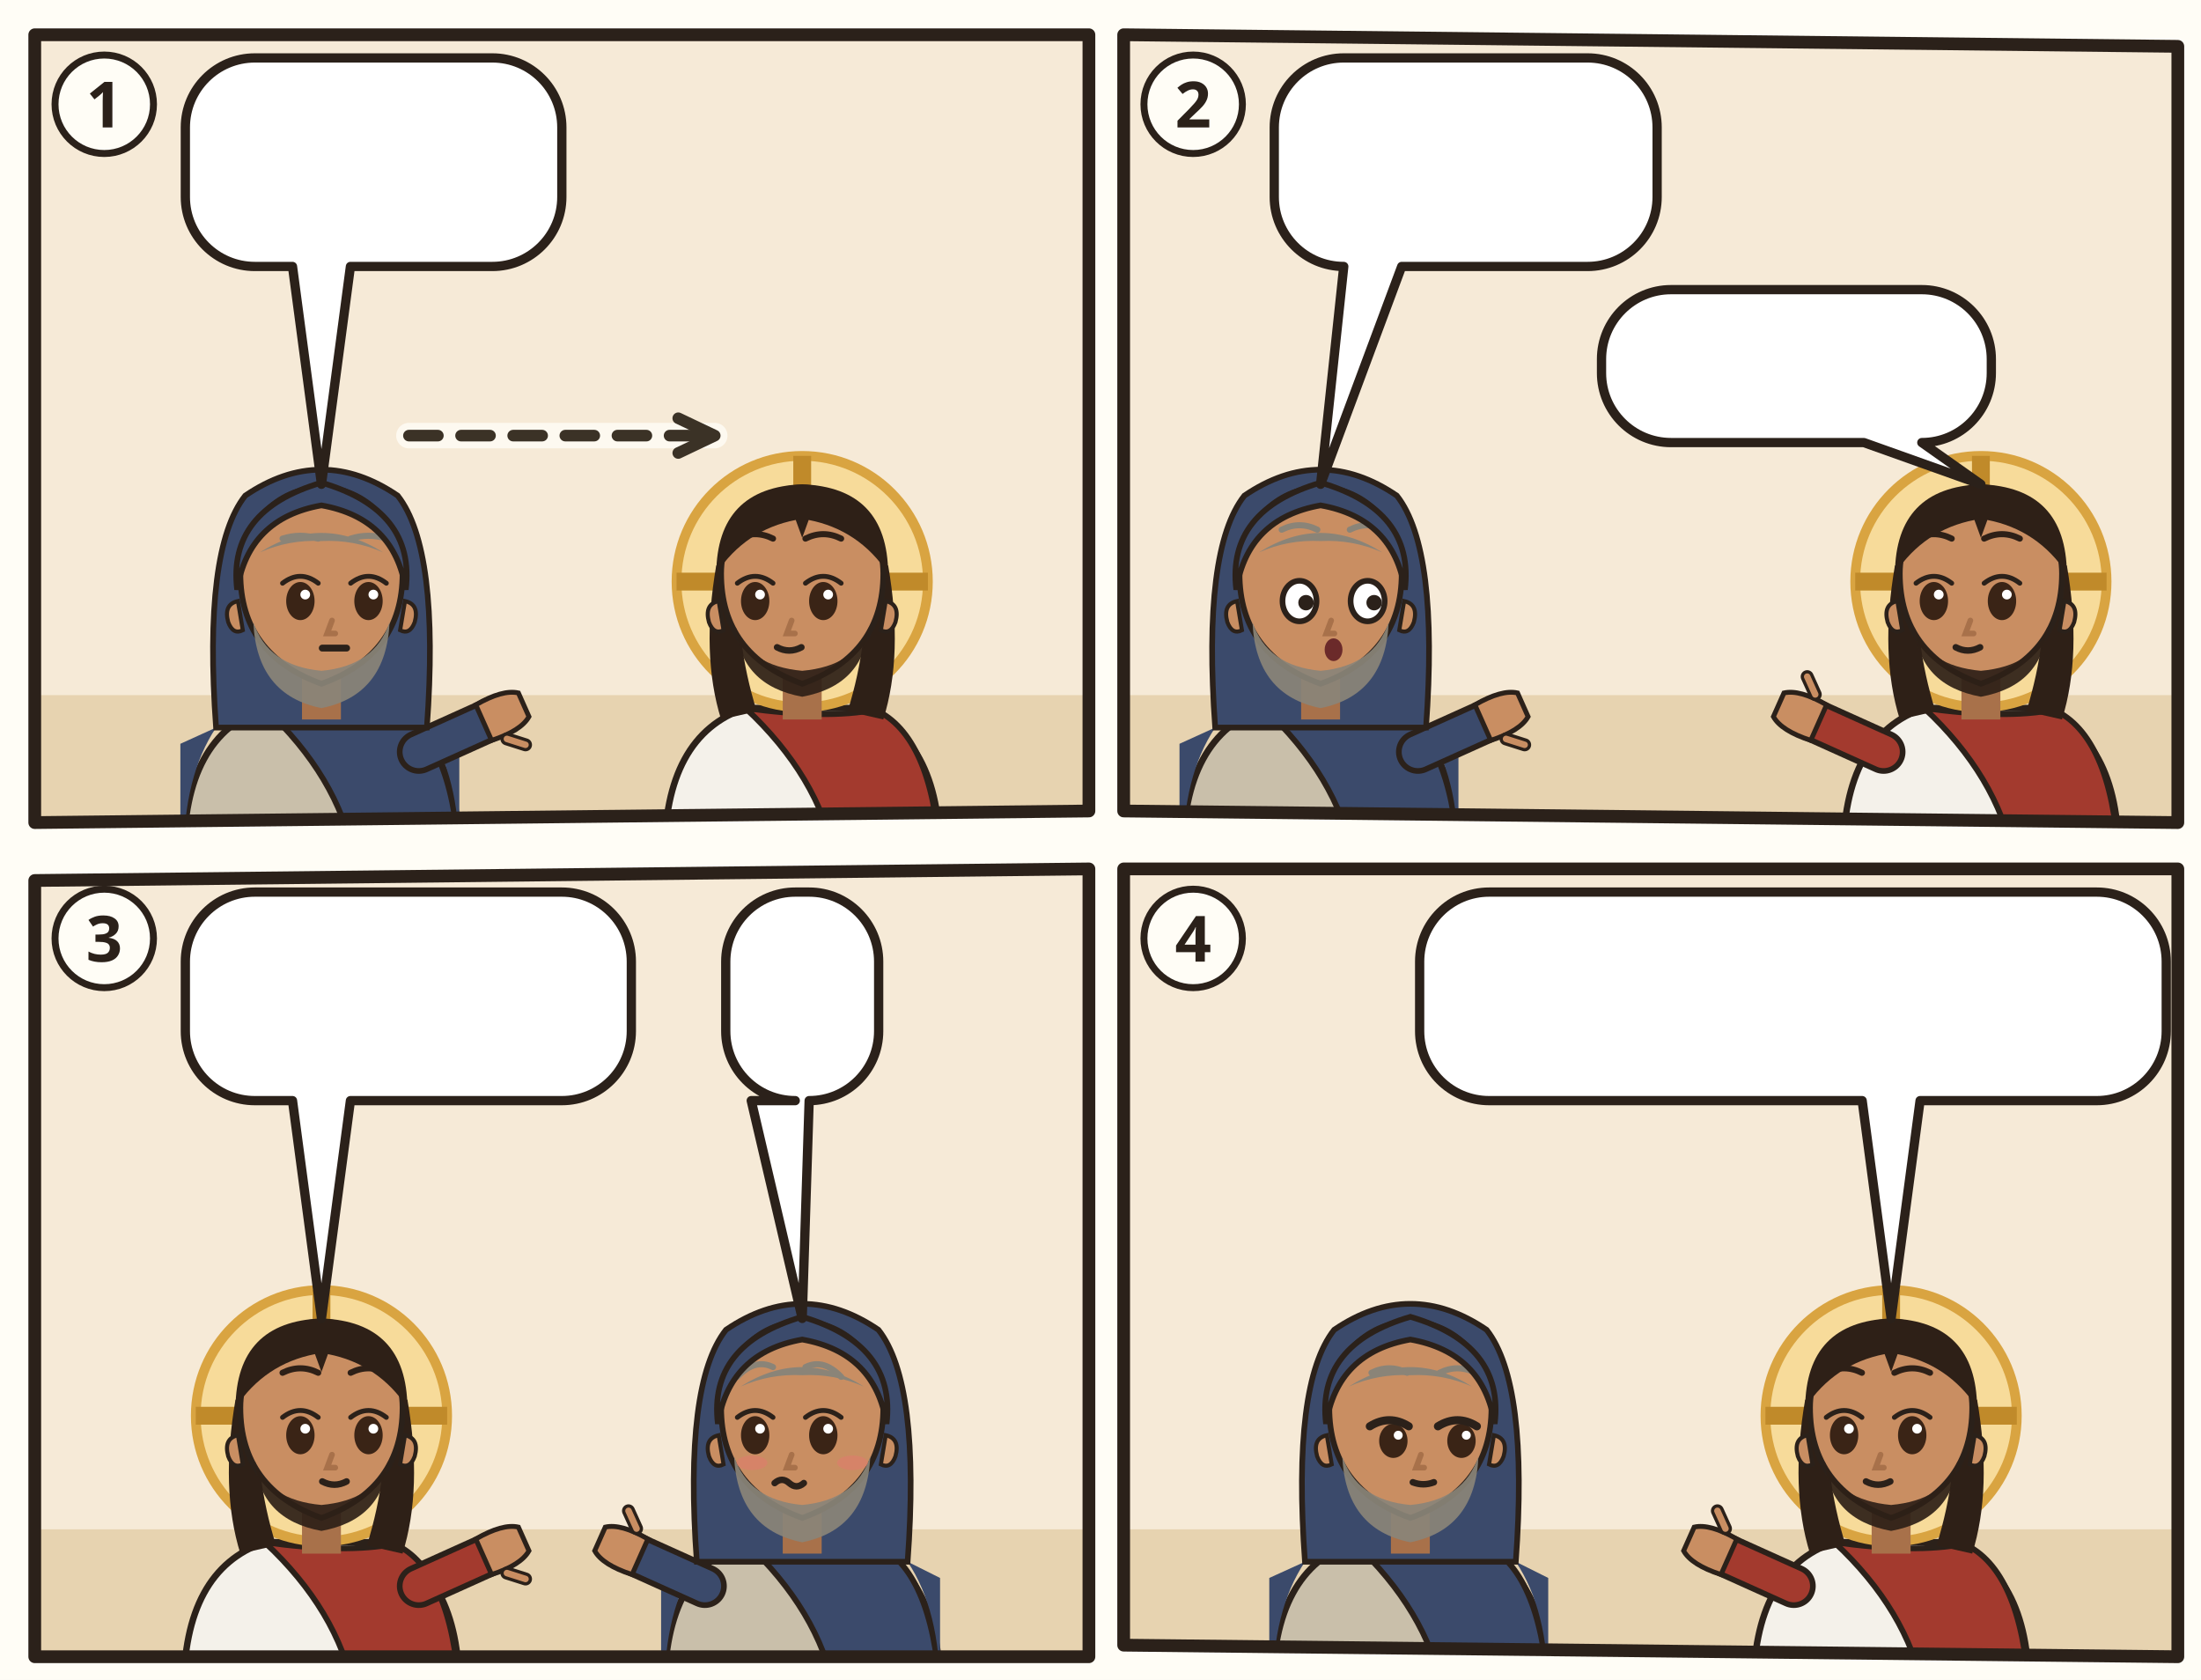
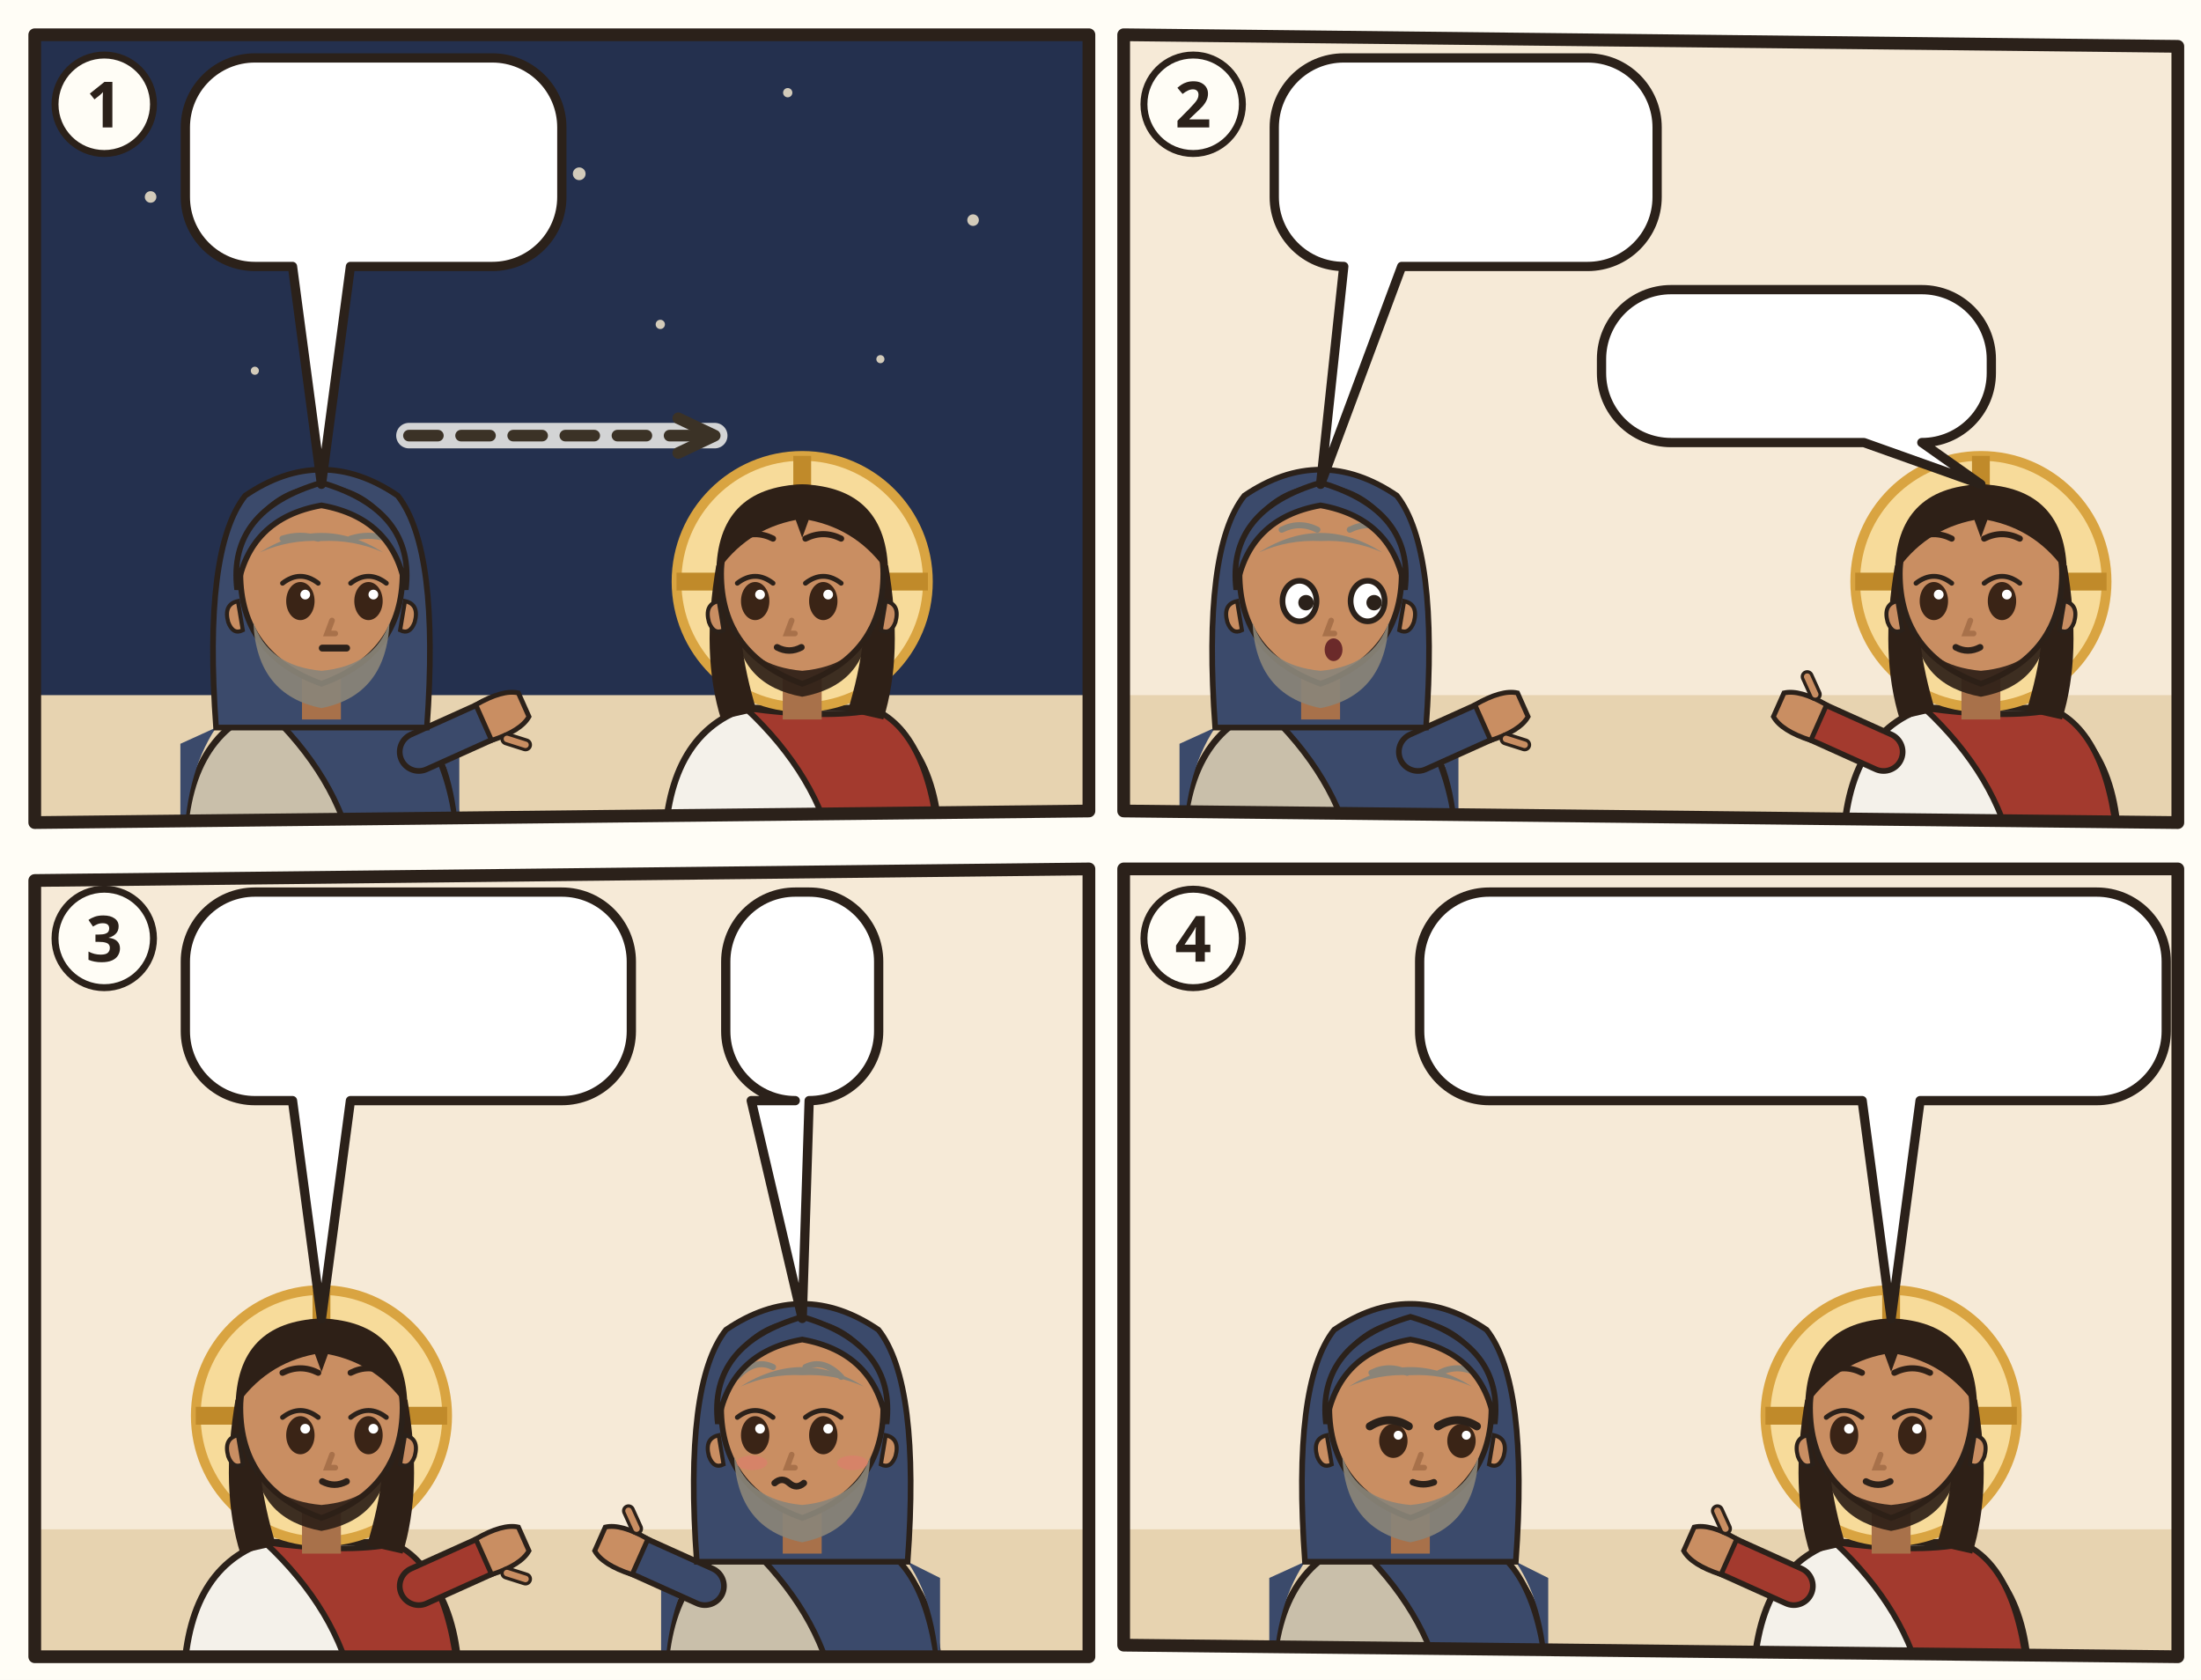
<svg xmlns="http://www.w3.org/2000/svg" viewBox="0 0 380 290">
  <rect width="380" height="290" fill="#FFFDF6" />
  <g transform="translate(4 4)">
    <clipPath id="an-cp-jhn-003-001-015-1">
      <polygon points="2,2 184,2 184,136 2,138" />
    </clipPath>
    <g clip-path="url(#an-cp-jhn-003-001-015-1)">
      <polygon points="2,2 184,2 184,136 2,138" fill="#F6EAD7" />
+       <rect x="0" y="0" width="186" height="118" fill="#24304E" />
+       <circle cx="22" cy="30" r="1" fill="#F2E6CC" opacity=".85" />
+       <circle cx="58" cy="14" r="0.8" fill="#F2E6CC" opacity=".85" />
+       <circle cx="96" cy="26" r="1.1" fill="#F2E6CC" opacity=".85" />
+       <circle cx="132" cy="12" r="0.8" fill="#F2E6CC" opacity=".85" />
+       <circle cx="164" cy="34" r="1" fill="#F2E6CC" opacity=".85" />
+       <circle cx="148" cy="58" r="0.7" fill="#F2E6CC" opacity=".85" />
+       <circle cx="40" cy="60" r="0.7" fill="#F2E6CC" opacity=".85" />
+       <circle cx="110" cy="52" r="0.8" fill="#F2E6CC" opacity=".85" />
      <path d="M0 116h186v24H0z" fill="#E7D3B0" />
      <g transform="translate(51.5 96.4) scale(1.4)">
        <path d="M-17 34Q-17 19-7 15.6L7 15.6Q17 19 17 34z" fill="#C9BFAA" stroke="#2B211A" stroke-width=".8" />
        <path d="M-7 15.6Q3 17 9 15.8Q16 19 17 34L4 34Q2 24-7 15.6z" fill="#3B4A6B" stroke="#2B211A" stroke-width=".7" />
        <path d="M-13 18Q-17 24-17 34h-.4V20zM13 18Q17 24 17 34V20z" fill="#3B4A6B" />
        <path d="M12 21L21.1 16.9" stroke="#2B211A" stroke-width="5.4" stroke-linecap="round" />
        <path d="M12 21L21.1 16.9" stroke="#3B4A6B" stroke-width="4" stroke-linecap="round" />
        <g transform="translate(21.1 16.9) rotate(66)">
          <path d="M-2.4 1.2Q-2.8-2.6-1.6-4.2h3.2Q2.8-2.6 2.4 1.2z" fill="#C98E62" stroke="#2B211A" stroke-width=".6" />
          <path d="M3 -.6l1.6-1.8" stroke="#2B211A" stroke-width="1.6" stroke-linecap="round" />
          <path d="M3 -.6l1.6-1.8" stroke="#C98E62" stroke-width=".8" stroke-linecap="round" />
        </g>
        <path d="M-13 18Q-14.6-4-9.4-10.6Q0-17 9.4-10.6Q14.6-4 13 18z" fill="#3B4A6B" stroke="#2B211A" stroke-width=".7" />
        <path d="M-2.4 11h4.8v6h-4.8z" fill="#A8714A" />
        <path d="M-10 -1Q-10 9 0 12.6Q10 9 10 -1A10 10.6 0 0 0 -10 -1z" fill="#C98E62" stroke="#2B211A" stroke-width=".7" />
        <path d="M10.3 2.4q1.8.4 1.2 2.6-.6 1.6-1.8 1z M-10.3 2.4q-1.8.4-1.2 2.6.6 1.6 1.8 1z" fill="#C98E62" stroke="#2B211A" stroke-width=".5" />
        <path d="M-8.4 5Q-8 14 0 15.6Q8 14 8.4 5Q6.6 10.4 0 11Q-6.6 10.4-8.4 5z" fill="#8A8478" opacity=".92" />
        <ellipse cx="-2.6" cy="2.4" rx="1.75" ry="2.35" fill="#3A2416" />
        <path d="M-4.8 0.2Q-2.6 -1.5 -0.4 0.2" fill="none" stroke="#2B211A" stroke-width=".6" stroke-linecap="round" />
        <circle cx="-2.0" cy="1.6" r=".6" fill="#FFF" />
        <ellipse cx="5.8" cy="2.4" rx="1.75" ry="2.35" fill="#3A2416" />
        <path d="M3.6 0.2Q5.8 -1.5 8.0 0.2" fill="none" stroke="#2B211A" stroke-width=".6" stroke-linecap="round" />
        <circle cx="6.4" cy="1.6" r=".6" fill="#FFF" />
        <path d="M-4.8 -5.3Q-2.6 -6.0 -0.4 -5.3M3.6 -5.3Q5.8 -6.0 8.0 -5.3" fill="none" stroke="#8A8478" stroke-width=".75" stroke-linecap="round" />
        <path d="M1.3 4.8l-.6 1.6h1" fill="none" stroke="#A8714A" stroke-width=".7" stroke-linecap="round" />
        <path d="M0.1 8.2h3" stroke="#2B211A" stroke-width=".85" stroke-linecap="round" />
        <path d="M-7.6-3.6Q0-8.4 7.6-3.6Q4-5.2 0-5Q-4-5.2-7.6-3.6z" fill="#8A8478" />
        <path d="M-10.4 1Q-11.6-8.8 0-12.2Q11.6-8.8 10.4 1Q9-7.8 0-9.4Q-9-7.8-10.4 1z" fill="#3B4A6B" stroke="#2B211A" stroke-width=".7" />
        <use href="#an-a-lampe" x="1" y="16" width="14" height="14" />
      </g>
      <g transform="translate(134.5 96.4) scale(1.4)">
        <path d="M-17 34Q-17 19-7 15.6L7 15.6Q17 19 17 34z" fill="#F4F1EA" stroke="#2B211A" stroke-width=".8" />
        <path d="M-7 15.6Q3 17 9 15.8Q16 19 17 34L4 34Q2 24-7 15.6z" fill="#A33A2E" stroke="#2B211A" stroke-width=".7" />
        <circle r="15.5" fill="#F7DB9A" stroke="#D9A441" stroke-width="1.2" />
        <path d="M0-15.5v5M-15.5 0h5M15.5 0h-5" stroke="#C08A2A" stroke-width="2.2" />
        <path d="M-10.6 -2Q-12.5 9-10 17L-5.6 16Q-8.4 7-7.6-1z M10.6 -2Q12.5 9 10 17L5.6 16Q8.4 7 7.6-1z" fill="#2E2017" />
        <path d="M-2.4 11h4.8v6h-4.8z" fill="#A8714A" />
        <path d="M-10 -1Q-10 9 0 12.6Q10 9 10 -1A10 10.6 0 0 0 -10 -1z" fill="#C98E62" stroke="#2B211A" stroke-width=".7" />
        <path d="M10.3 2.4q1.8.4 1.2 2.6-.6 1.6-1.8 1z M-10.3 2.4q-1.8.4-1.2 2.6.6 1.6 1.8 1z" fill="#C98E62" stroke="#2B211A" stroke-width=".5" />
        <path d="M-8.2 5.6Q-7.6 12.8 0 14.2Q7.6 12.8 8.2 5.6Q6.6 10.4 0 11Q-6.6 10.4-8.2 5.6z" fill="#2E2017" opacity=".92" />
        <ellipse cx="-5.8" cy="2.4" rx="1.75" ry="2.35" fill="#3A2416" />
        <path d="M-8.0 0.2Q-5.8 -1.5 -3.6 0.2" fill="none" stroke="#2B211A" stroke-width=".6" stroke-linecap="round" />
        <circle cx="-5.2" cy="1.6" r=".6" fill="#FFF" />
        <ellipse cx="2.6" cy="2.4" rx="1.75" ry="2.35" fill="#3A2416" />
        <path d="M0.4 0.2Q2.6 -1.5 4.8 0.2" fill="none" stroke="#2B211A" stroke-width=".6" stroke-linecap="round" />
        <circle cx="3.2" cy="1.6" r=".6" fill="#FFF" />
        <path d="M-8.0 -5.3Q-5.8 -6.4 -3.6 -5.3M0.4 -5.3Q2.6 -6.4 4.8 -5.3" fill="none" stroke="#2E2017" stroke-width=".75" stroke-linecap="round" />
        <path d="M-1.3 4.8l-.6 1.6h1" fill="none" stroke="#A8714A" stroke-width=".7" stroke-linecap="round" />
        <path d="M-3.1 8.1Q-1.6 8.9 -0.1 8.1" fill="none" stroke="#2B211A" stroke-width=".8" stroke-linecap="round" />
        <path d="M-10.6-1Q-10.5-11.6 0-12Q10.5-11.6 10.6-1Q7-6.4 .8-7.6L0-5.4-.8-7.6Q-7-6.4-10.6-1z" fill="#2E2017" />
      </g>
      <path d="M66.6 71.2Q93.0 71.2 119.4 71.2" fill="none" stroke="#FFFDF6" stroke-width="4.4" stroke-linecap="round" opacity=".8" />
      <path d="M66.6 71.2Q93.0 71.2 119.4 71.2" fill="none" stroke="#3B3226" stroke-width="2" stroke-dasharray="5 4" stroke-linecap="round" />
      <path d="M113.1 74.2L119.4 71.2L113.1 68.2" fill="none" stroke="#3B3226" stroke-width="2" stroke-linecap="round" stroke-linejoin="round" />
      <g>
        <path d="M40 6H81A12 12 0 0 1 93 18V30A12 12 0 0 1 81 42L56.5 42L51.5 79.6L46.5 42H40A12 12 0 0 1 28 30V18A12 12 0 0 1 40 6Z" fill="#FFFFFF" stroke="#2B211A" stroke-width="1.6" stroke-linejoin="round" />
        <use href="#an-zeichen" x="34" y="12" width="24.0" height="24" />
        <use href="#an-gott" x="63.0" y="12" width="24.0" height="24" />
      </g>
      <use href="#an-z-nacht" x="20" y="46" width="12.0" height="12.0" />
    </g>
    <polygon points="2,2 184,2 184,136 2,138" fill="none" stroke="#2B211A" stroke-width="2.2" stroke-linejoin="round" />
    <circle cx="14" cy="14" r="8.5" fill="#FFFDF6" stroke="#2B211A" stroke-width="1.2" />
    <text x="14" y="18" text-anchor="middle" font-family="sans-serif" font-size="11" font-weight="700" fill="#2B211A">1</text>
  </g>
  <g transform="translate(192 4)">
    <clipPath id="an-cp-jhn-003-001-015-2">
      <polygon points="2,2 184,4 184,138 2,136" />
    </clipPath>
    <g clip-path="url(#an-cp-jhn-003-001-015-2)">
      <polygon points="2,2 184,4 184,138 2,136" fill="#F6EAD7" />
      <path d="M0 116h186v24H0z" fill="#E7D3B0" />
      <g transform="translate(36 96.4) scale(1.4)">
        <path d="M-17 34Q-17 19-7 15.6L7 15.6Q17 19 17 34z" fill="#C9BFAA" stroke="#2B211A" stroke-width=".8" />
        <path d="M-7 15.6Q3 17 9 15.8Q16 19 17 34L4 34Q2 24-7 15.6z" fill="#3B4A6B" stroke="#2B211A" stroke-width=".7" />
        <path d="M-13 18Q-17 24-17 34h-.4V20zM13 18Q17 24 17 34V20z" fill="#3B4A6B" />
        <path d="M12 21L21.1 16.9" stroke="#2B211A" stroke-width="5.4" stroke-linecap="round" />
        <path d="M12 21L21.1 16.9" stroke="#3B4A6B" stroke-width="4" stroke-linecap="round" />
        <g transform="translate(21.1 16.9) rotate(66)">
          <path d="M-2.4 1.2Q-2.8-2.6-1.6-4.2h3.2Q2.8-2.6 2.4 1.2z" fill="#C98E62" stroke="#2B211A" stroke-width=".6" />
          <path d="M3 -.6l1.6-1.8" stroke="#2B211A" stroke-width="1.6" stroke-linecap="round" />
          <path d="M3 -.6l1.6-1.8" stroke="#C98E62" stroke-width=".8" stroke-linecap="round" />
        </g>
        <path d="M-13 18Q-14.6-4-9.4-10.6Q0-17 9.4-10.6Q14.6-4 13 18z" fill="#3B4A6B" stroke="#2B211A" stroke-width=".7" />
        <path d="M-2.4 11h4.8v6h-4.8z" fill="#A8714A" />
        <path d="M-10 -1Q-10 9 0 12.6Q10 9 10 -1A10 10.6 0 0 0 -10 -1z" fill="#C98E62" stroke="#2B211A" stroke-width=".7" />
        <path d="M10.3 2.4q1.8.4 1.2 2.6-.6 1.6-1.8 1z M-10.3 2.4q-1.8.4-1.2 2.6.6 1.6 1.8 1z" fill="#C98E62" stroke="#2B211A" stroke-width=".5" />
        <path d="M-8.4 5Q-8 14 0 15.6Q8 14 8.4 5Q6.6 10.4 0 11Q-6.6 10.4-8.4 5z" fill="#8A8478" opacity=".92" />
        <ellipse cx="-2.6" cy="2.4" rx="2.1" ry="2.5" fill="#FFF" stroke="#2B211A" stroke-width=".7" />
        <circle cx="-1.8" cy="2.6" r=".95" fill="#2B211A" />
        <ellipse cx="5.8" cy="2.4" rx="2.1" ry="2.5" fill="#FFF" stroke="#2B211A" stroke-width=".7" />
        <circle cx="6.6" cy="2.6" r=".95" fill="#2B211A" />
        <path d="M-4.8 -6.4Q-2.6 -7.5 -0.4 -6.4M3.6 -6.4Q5.8 -7.5 8.0 -6.4" fill="none" stroke="#8A8478" stroke-width=".75" stroke-linecap="round" />
        <path d="M1.3 4.8l-.6 1.6h1" fill="none" stroke="#A8714A" stroke-width=".7" stroke-linecap="round" />
        <ellipse cx="1.6" cy="8.4" rx="1.1" ry="1.4" fill="#6B2A2A" />
        <path d="M-7.6-3.6Q0-8.4 7.6-3.6Q4-5.2 0-5Q-4-5.2-7.6-3.6z" fill="#8A8478" />
        <path d="M-10.4 1Q-11.6-8.8 0-12.2Q11.6-8.8 10.4 1Q9-7.8 0-9.4Q-9-7.8-10.4 1z" fill="#3B4A6B" stroke="#2B211A" stroke-width=".7" />
        <use href="#an-a-lampe" x="1" y="16" width="14" height="14" />
      </g>
      <g transform="translate(150 96.4) scale(1.4)">
        <path d="M-17 34Q-17 19-7 15.6L7 15.6Q17 19 17 34z" fill="#F4F1EA" stroke="#2B211A" stroke-width=".8" />
        <path d="M-7 15.6Q3 17 9 15.8Q16 19 17 34L4 34Q2 24-7 15.6z" fill="#A33A2E" stroke="#2B211A" stroke-width=".7" />
        <path d="M-12 21L-21.1 16.9" stroke="#2B211A" stroke-width="5.4" stroke-linecap="round" />
        <path d="M-12 21L-21.1 16.9" stroke="#A33A2E" stroke-width="4" stroke-linecap="round" />
        <g transform="translate(-21.1 16.9) rotate(294)">
          <path d="M-2.4 1.2Q-2.8-2.6-1.6-4.2h3.2Q2.8-2.6 2.4 1.2z" fill="#C98E62" stroke="#2B211A" stroke-width=".6" />
          <path d="M3 -.6l1.6-1.8" stroke="#2B211A" stroke-width="1.6" stroke-linecap="round" />
          <path d="M3 -.6l1.6-1.8" stroke="#C98E62" stroke-width=".8" stroke-linecap="round" />
        </g>
        <circle r="15.5" fill="#F7DB9A" stroke="#D9A441" stroke-width="1.2" />
        <path d="M0-15.5v5M-15.5 0h5M15.5 0h-5" stroke="#C08A2A" stroke-width="2.2" />
        <path d="M-10.6 -2Q-12.5 9-10 17L-5.6 16Q-8.4 7-7.6-1z M10.6 -2Q12.5 9 10 17L5.6 16Q8.4 7 7.6-1z" fill="#2E2017" />
        <path d="M-2.4 11h4.8v6h-4.8z" fill="#A8714A" />
        <path d="M-10 -1Q-10 9 0 12.6Q10 9 10 -1A10 10.6 0 0 0 -10 -1z" fill="#C98E62" stroke="#2B211A" stroke-width=".7" />
        <path d="M10.3 2.4q1.8.4 1.2 2.6-.6 1.6-1.8 1z M-10.3 2.4q-1.8.4-1.2 2.6.6 1.6 1.8 1z" fill="#C98E62" stroke="#2B211A" stroke-width=".5" />
        <path d="M-8.2 5.6Q-7.6 12.8 0 14.2Q7.6 12.8 8.2 5.6Q6.6 10.4 0 11Q-6.6 10.4-8.2 5.6z" fill="#2E2017" opacity=".92" />
        <ellipse cx="-5.8" cy="2.4" rx="1.75" ry="2.35" fill="#3A2416" />
        <path d="M-8.0 0.2Q-5.8 -1.5 -3.6 0.2" fill="none" stroke="#2B211A" stroke-width=".6" stroke-linecap="round" />
        <circle cx="-5.2" cy="1.6" r=".6" fill="#FFF" />
        <ellipse cx="2.6" cy="2.4" rx="1.75" ry="2.35" fill="#3A2416" />
        <path d="M0.4 0.2Q2.6 -1.5 4.8 0.2" fill="none" stroke="#2B211A" stroke-width=".6" stroke-linecap="round" />
        <circle cx="3.2" cy="1.6" r=".6" fill="#FFF" />
        <path d="M-8.0 -5.3Q-5.8 -6.4 -3.6 -5.3M0.4 -5.3Q2.6 -6.4 4.8 -5.3" fill="none" stroke="#2E2017" stroke-width=".75" stroke-linecap="round" />
        <path d="M-1.3 4.8l-.6 1.6h1" fill="none" stroke="#A8714A" stroke-width=".7" stroke-linecap="round" />
        <path d="M-3.1 8.1Q-1.6 8.9 -0.1 8.1" fill="none" stroke="#2B211A" stroke-width=".8" stroke-linecap="round" />
        <path d="M-10.6-1Q-10.5-11.6 0-12Q10.5-11.6 10.6-1Q7-6.4 .8-7.6L0-5.4-.8-7.6Q-7-6.4-10.6-1z" fill="#2E2017" />
      </g>
      <g>
        <path d="M40 6H82.1A12 12 0 0 1 94.1 18V30A12 12 0 0 1 82.1 42L50 42L36 79.6L40 42H40A12 12 0 0 1 28 30V18A12 12 0 0 1 40 6Z" fill="#FFFFFF" stroke="#2B211A" stroke-width="1.6" stroke-linejoin="round" />
        <use href="#an-z-geburt" x="34" y="12" width="34.7" height="24" />
        <use href="#an-z-frage" x="73.7" y="12" width="14.4" height="24" />
      </g>
      <g>
        <path d="M96.5 46H139.8A12 12 0 0 1 151.8 58V60.4A12 12 0 0 1 139.8 72.4L139.8 72.4L150 79.6L129.8 72.4H96.5A12 12 0 0 1 84.5 60.4V58A12 12 0 0 1 96.5 46Z" fill="#FFFFFF" stroke="#2B211A" stroke-width="1.6" stroke-linejoin="round" />
        <use href="#an-z-wasser" x="90.5" y="52" width="10.1" height="14.4" />
        <use href="#an-geist" x="105.6" y="52" width="14.4" height="14.4" />
        <use href="#an-z-geburt" x="125.0" y="52" width="20.8" height="14.4" />
      </g>
    </g>
    <polygon points="2,2 184,4 184,138 2,136" fill="none" stroke="#2B211A" stroke-width="2.2" stroke-linejoin="round" />
    <circle cx="14" cy="14" r="8.5" fill="#FFFDF6" stroke="#2B211A" stroke-width="1.2" />
    <text x="14" y="18" text-anchor="middle" font-family="sans-serif" font-size="11" font-weight="700" fill="#2B211A">2</text>
  </g>
  <g transform="translate(4 148)">
    <clipPath id="an-cp-jhn-003-001-015-3">
      <polygon points="2,4 184,2 184,138 2,138" />
    </clipPath>
    <g clip-path="url(#an-cp-jhn-003-001-015-3)">
      <polygon points="2,4 184,2 184,138 2,138" fill="#F6EAD7" />
      <path d="M0 116h186v24H0z" fill="#E7D3B0" />
      <g transform="translate(134.5 96.4) scale(1.4)">
        <path d="M-17 34Q-17 19-7 15.6L7 15.6Q17 19 17 34z" fill="#C9BFAA" stroke="#2B211A" stroke-width=".8" />
        <path d="M-7 15.6Q3 17 9 15.8Q16 19 17 34L4 34Q2 24-7 15.6z" fill="#3B4A6B" stroke="#2B211A" stroke-width=".7" />
        <path d="M-13 18Q-17 24-17 34h-.4V20zM13 18Q17 24 17 34V20z" fill="#3B4A6B" />
        <path d="M-12 21L-21.1 16.9" stroke="#2B211A" stroke-width="5.4" stroke-linecap="round" />
        <path d="M-12 21L-21.1 16.9" stroke="#3B4A6B" stroke-width="4" stroke-linecap="round" />
        <g transform="translate(-21.1 16.9) rotate(294)">
          <path d="M-2.4 1.2Q-2.8-2.6-1.6-4.2h3.2Q2.8-2.6 2.4 1.2z" fill="#C98E62" stroke="#2B211A" stroke-width=".6" />
          <path d="M3 -.6l1.6-1.8" stroke="#2B211A" stroke-width="1.6" stroke-linecap="round" />
          <path d="M3 -.6l1.6-1.8" stroke="#C98E62" stroke-width=".8" stroke-linecap="round" />
        </g>
        <path d="M-13 18Q-14.6-4-9.4-10.6Q0-17 9.4-10.6Q14.6-4 13 18z" fill="#3B4A6B" stroke="#2B211A" stroke-width=".7" />
        <path d="M-2.4 11h4.8v6h-4.8z" fill="#A8714A" />
        <path d="M-10 -1Q-10 9 0 12.6Q10 9 10 -1A10 10.6 0 0 0 -10 -1z" fill="#C98E62" stroke="#2B211A" stroke-width=".7" />
        <path d="M10.3 2.4q1.8.4 1.2 2.6-.6 1.6-1.8 1z M-10.3 2.4q-1.8.4-1.2 2.6.6 1.6 1.8 1z" fill="#C98E62" stroke="#2B211A" stroke-width=".5" />
        <path d="M-8.4 5Q-8 14 0 15.6Q8 14 8.4 5Q6.6 10.4 0 11Q-6.6 10.4-8.4 5z" fill="#8A8478" opacity=".92" />
        <ellipse cx="-5.8" cy="2.4" rx="1.75" ry="2.35" fill="#3A2416" />
        <path d="M-8.0 0.2Q-5.8 -1.5 -3.6 0.2" fill="none" stroke="#2B211A" stroke-width=".6" stroke-linecap="round" />
        <circle cx="-5.2" cy="1.6" r=".6" fill="#FFF" />
        <ellipse cx="2.6" cy="2.4" rx="1.75" ry="2.35" fill="#3A2416" />
        <path d="M0.4 0.2Q2.6 -1.5 4.8 0.2" fill="none" stroke="#2B211A" stroke-width=".6" stroke-linecap="round" />
        <circle cx="3.2" cy="1.6" r=".6" fill="#FFF" />
        <path d="M-8.0 -4.8Q-5.8 -7.1 -3.6 -6.0M0.4 -6.0Q2.6 -7.1 4.8 -4.8" fill="none" stroke="#8A8478" stroke-width=".75" stroke-linecap="round" />
        <path d="M-1.3 4.8l-.6 1.6h1" fill="none" stroke="#A8714A" stroke-width=".7" stroke-linecap="round" />
        <ellipse cx="-6.2" cy="5.8" rx="1.9" ry=".9" fill="#E07A6E" opacity=".55" />
        <ellipse cx="6.2" cy="5.8" rx="1.9" ry=".9" fill="#E07A6E" opacity=".55" />
        <path d="M-3.4 8.3q.9-.8 1.8 0t1.8 0" fill="none" stroke="#2B211A" stroke-width=".8" stroke-linecap="round" />
        <path d="M-7.6-3.6Q0-8.4 7.6-3.6Q4-5.2 0-5Q-4-5.2-7.6-3.6z" fill="#8A8478" />
        <path d="M-10.4 1Q-11.6-8.8 0-12.2Q11.6-8.8 10.4 1Q9-7.8 0-9.4Q-9-7.8-10.4 1z" fill="#3B4A6B" stroke="#2B211A" stroke-width=".7" />
        <use href="#an-a-lampe" x="1" y="16" width="14" height="14" />
      </g>
      <g transform="translate(51.5 96.4) scale(1.4)">
        <path d="M-17 34Q-17 19-7 15.6L7 15.6Q17 19 17 34z" fill="#F4F1EA" stroke="#2B211A" stroke-width=".8" />
        <path d="M-7 15.6Q3 17 9 15.8Q16 19 17 34L4 34Q2 24-7 15.6z" fill="#A33A2E" stroke="#2B211A" stroke-width=".7" />
        <path d="M12 21L21.1 16.9" stroke="#2B211A" stroke-width="5.4" stroke-linecap="round" />
        <path d="M12 21L21.1 16.9" stroke="#A33A2E" stroke-width="4" stroke-linecap="round" />
        <g transform="translate(21.1 16.9) rotate(66)">
          <path d="M-2.4 1.2Q-2.8-2.6-1.6-4.2h3.2Q2.8-2.6 2.4 1.2z" fill="#C98E62" stroke="#2B211A" stroke-width=".6" />
          <path d="M3 -.6l1.6-1.8" stroke="#2B211A" stroke-width="1.6" stroke-linecap="round" />
          <path d="M3 -.6l1.6-1.8" stroke="#C98E62" stroke-width=".8" stroke-linecap="round" />
        </g>
        <circle r="15.5" fill="#F7DB9A" stroke="#D9A441" stroke-width="1.2" />
        <path d="M0-15.5v5M-15.5 0h5M15.5 0h-5" stroke="#C08A2A" stroke-width="2.2" />
        <path d="M-10.6 -2Q-12.5 9-10 17L-5.6 16Q-8.4 7-7.6-1z M10.6 -2Q12.5 9 10 17L5.6 16Q8.4 7 7.6-1z" fill="#2E2017" />
        <path d="M-2.4 11h4.8v6h-4.8z" fill="#A8714A" />
        <path d="M-10 -1Q-10 9 0 12.6Q10 9 10 -1A10 10.6 0 0 0 -10 -1z" fill="#C98E62" stroke="#2B211A" stroke-width=".7" />
        <path d="M10.3 2.4q1.8.4 1.2 2.6-.6 1.6-1.8 1z M-10.3 2.4q-1.8.4-1.2 2.6.6 1.6 1.8 1z" fill="#C98E62" stroke="#2B211A" stroke-width=".5" />
        <path d="M-8.2 5.6Q-7.6 12.8 0 14.2Q7.6 12.8 8.2 5.6Q6.6 10.4 0 11Q-6.6 10.4-8.2 5.6z" fill="#2E2017" opacity=".92" />
        <ellipse cx="-2.6" cy="2.4" rx="1.75" ry="2.35" fill="#3A2416" />
        <path d="M-4.8 0.2Q-2.6 -1.5 -0.4 0.2" fill="none" stroke="#2B211A" stroke-width=".6" stroke-linecap="round" />
        <circle cx="-2.0" cy="1.6" r=".6" fill="#FFF" />
        <ellipse cx="5.8" cy="2.4" rx="1.75" ry="2.35" fill="#3A2416" />
        <path d="M3.6 0.2Q5.8 -1.5 8.0 0.2" fill="none" stroke="#2B211A" stroke-width=".6" stroke-linecap="round" />
        <circle cx="6.4" cy="1.6" r=".6" fill="#FFF" />
        <path d="M-4.8 -5.3Q-2.6 -6.4 -0.4 -5.3M3.6 -5.3Q5.8 -6.4 8.0 -5.3" fill="none" stroke="#2E2017" stroke-width=".75" stroke-linecap="round" />
        <path d="M1.3 4.8l-.6 1.6h1" fill="none" stroke="#A8714A" stroke-width=".7" stroke-linecap="round" />
        <path d="M0.1 8.1Q1.6 8.9 3.1 8.1" fill="none" stroke="#2B211A" stroke-width=".8" stroke-linecap="round" />
        <path d="M-10.6-1Q-10.5-11.6 0-12Q10.5-11.6 10.6-1Q7-6.4 .8-7.6L0-5.4-.8-7.6Q-7-6.4-10.6-1z" fill="#2E2017" />
      </g>
      <use href="#an-z-nicht-verstehen" x="154.3" y="73.2" width="20" height="16" />
      <g>
        <path d="M40 6H93A12 12 0 0 1 105 18V30A12 12 0 0 1 93 42L56.5 42L51.5 79.6L46.5 42H40A12 12 0 0 1 28 30V18A12 12 0 0 1 40 6Z" fill="#FFFFFF" stroke="#2B211A" stroke-width="1.6" stroke-linejoin="round" />
        <use href="#an-z-wind" x="34" y="12" width="36.0" height="24" />
        <use href="#an-geist" x="75.0" y="12" width="24.0" height="24" />
      </g>
      <g>
        <path d="M133.3 6H135.7A12 12 0 0 1 147.7 18V30A12 12 0 0 1 135.7 42L135.7 42L134.5 79.6L125.7 42H133.3A12 12 0 0 1 121.3 30V18A12 12 0 0 1 133.3 6Z" fill="#FFFFFF" stroke="#2B211A" stroke-width="1.6" stroke-linejoin="round" />
        <use href="#an-z-frage" x="127.3" y="12" width="14.4" height="24" />
      </g>
    </g>
    <polygon points="2,4 184,2 184,138 2,138" fill="none" stroke="#2B211A" stroke-width="2.2" stroke-linejoin="round" />
    <circle cx="14" cy="14" r="8.5" fill="#FFFDF6" stroke="#2B211A" stroke-width="1.2" />
    <text x="14" y="18" text-anchor="middle" font-family="sans-serif" font-size="11" font-weight="700" fill="#2B211A">3</text>
  </g>
  <g transform="translate(192 148)">
    <clipPath id="an-cp-jhn-003-001-015-4">
      <polygon points="2,2 184,2 184,138 2,136" />
    </clipPath>
    <g clip-path="url(#an-cp-jhn-003-001-015-4)">
      <polygon points="2,2 184,2 184,138 2,136" fill="#F6EAD7" />
      <path d="M0 116h186v24H0z" fill="#E7D3B0" />
      <g transform="translate(51.5 96.4) scale(1.4)">
        <path d="M-17 34Q-17 19-7 15.6L7 15.6Q17 19 17 34z" fill="#C9BFAA" stroke="#2B211A" stroke-width=".8" />
        <path d="M-7 15.6Q3 17 9 15.8Q16 19 17 34L4 34Q2 24-7 15.6z" fill="#3B4A6B" stroke="#2B211A" stroke-width=".7" />
        <path d="M-13 18Q-17 24-17 34h-.4V20zM13 18Q17 24 17 34V20z" fill="#3B4A6B" />
        <path d="M-13 18Q-14.6-4-9.4-10.6Q0-17 9.4-10.6Q14.6-4 13 18z" fill="#3B4A6B" stroke="#2B211A" stroke-width=".7" />
        <path d="M-2.4 11h4.8v6h-4.8z" fill="#A8714A" />
        <path d="M-10 -1Q-10 9 0 12.6Q10 9 10 -1A10 10.6 0 0 0 -10 -1z" fill="#C98E62" stroke="#2B211A" stroke-width=".7" />
        <path d="M10.3 2.4q1.8.4 1.2 2.6-.6 1.6-1.8 1z M-10.3 2.4q-1.8.4-1.2 2.6.6 1.6 1.8 1z" fill="#C98E62" stroke="#2B211A" stroke-width=".5" />
        <path d="M-8.4 5Q-8 14 0 15.6Q8 14 8.4 5Q6.6 10.4 0 11Q-6.6 10.4-8.4 5z" fill="#8A8478" opacity=".92" />
        <ellipse cx="-2.1" cy="3.1" rx="1.75" ry="2.1" fill="#3A2416" />
        <path d="M-5.0 1.3Q-2.6 -0.2 -0.2 1.3" fill="none" stroke="#2B211A" stroke-width="1" stroke-linecap="round" />
        <circle cx="-1.5" cy="2.4" r=".55" fill="#FFF" />
        <ellipse cx="6.3" cy="3.1" rx="1.75" ry="2.1" fill="#3A2416" />
        <path d="M3.4 1.3Q5.8 -0.2 8.2 1.3" fill="none" stroke="#2B211A" stroke-width="1" stroke-linecap="round" />
        <circle cx="6.9" cy="2.4" r=".55" fill="#FFF" />
        <path d="M-4.8 -5.3Q-2.6 -6.4 -0.4 -5.3M3.6 -5.3Q5.8 -6.4 8.0 -5.3" fill="none" stroke="#8A8478" stroke-width=".75" stroke-linecap="round" />
        <path d="M1.3 4.8l-.6 1.6h1" fill="none" stroke="#A8714A" stroke-width=".7" stroke-linecap="round" />
        <path d="M0.3 8.2Q1.6 8.7 2.9 8.2" fill="none" stroke="#2B211A" stroke-width=".8" stroke-linecap="round" />
        <path d="M-7.6-3.6Q0-8.4 7.6-3.6Q4-5.2 0-5Q-4-5.2-7.6-3.6z" fill="#8A8478" />
        <path d="M-10.4 1Q-11.6-8.8 0-12.2Q11.6-8.8 10.4 1Q9-7.8 0-9.4Q-9-7.8-10.4 1z" fill="#3B4A6B" stroke="#2B211A" stroke-width=".7" />
        <use href="#an-a-lampe" x="1" y="16" width="14" height="14" />
      </g>
      <g transform="translate(134.5 96.4) scale(1.4)">
        <path d="M-17 34Q-17 19-7 15.6L7 15.6Q17 19 17 34z" fill="#F4F1EA" stroke="#2B211A" stroke-width=".8" />
        <path d="M-7 15.6Q3 17 9 15.8Q16 19 17 34L4 34Q2 24-7 15.6z" fill="#A33A2E" stroke="#2B211A" stroke-width=".7" />
        <path d="M-12 21L-21.1 16.9" stroke="#2B211A" stroke-width="5.4" stroke-linecap="round" />
        <path d="M-12 21L-21.1 16.9" stroke="#A33A2E" stroke-width="4" stroke-linecap="round" />
        <g transform="translate(-21.1 16.9) rotate(294)">
          <path d="M-2.4 1.2Q-2.8-2.6-1.6-4.2h3.2Q2.8-2.6 2.4 1.2z" fill="#C98E62" stroke="#2B211A" stroke-width=".6" />
          <path d="M3 -.6l1.6-1.8" stroke="#2B211A" stroke-width="1.6" stroke-linecap="round" />
          <path d="M3 -.6l1.6-1.8" stroke="#C98E62" stroke-width=".8" stroke-linecap="round" />
        </g>
        <circle r="15.5" fill="#F7DB9A" stroke="#D9A441" stroke-width="1.2" />
        <path d="M0-15.5v5M-15.5 0h5M15.5 0h-5" stroke="#C08A2A" stroke-width="2.2" />
        <path d="M-10.6 -2Q-12.5 9-10 17L-5.6 16Q-8.4 7-7.6-1z M10.6 -2Q12.5 9 10 17L5.6 16Q8.4 7 7.6-1z" fill="#2E2017" />
        <path d="M-2.4 11h4.8v6h-4.8z" fill="#A8714A" />
        <path d="M-10 -1Q-10 9 0 12.6Q10 9 10 -1A10 10.6 0 0 0 -10 -1z" fill="#C98E62" stroke="#2B211A" stroke-width=".7" />
        <path d="M10.3 2.4q1.8.4 1.2 2.6-.6 1.6-1.8 1z M-10.3 2.4q-1.8.4-1.2 2.6.6 1.6 1.8 1z" fill="#C98E62" stroke="#2B211A" stroke-width=".5" />
        <path d="M-8.2 5.6Q-7.6 12.8 0 14.2Q7.6 12.8 8.2 5.6Q6.6 10.4 0 11Q-6.6 10.4-8.2 5.6z" fill="#2E2017" opacity=".92" />
        <ellipse cx="-5.8" cy="2.4" rx="1.75" ry="2.35" fill="#3A2416" />
        <path d="M-8.0 0.2Q-5.8 -1.5 -3.6 0.2" fill="none" stroke="#2B211A" stroke-width=".6" stroke-linecap="round" />
        <circle cx="-5.2" cy="1.6" r=".6" fill="#FFF" />
        <ellipse cx="2.6" cy="2.4" rx="1.75" ry="2.35" fill="#3A2416" />
        <path d="M0.4 0.2Q2.6 -1.5 4.8 0.2" fill="none" stroke="#2B211A" stroke-width=".6" stroke-linecap="round" />
        <circle cx="3.2" cy="1.6" r=".6" fill="#FFF" />
        <path d="M-8.0 -5.3Q-5.8 -6.4 -3.6 -5.3M0.4 -5.3Q2.6 -6.4 4.8 -5.3" fill="none" stroke="#2E2017" stroke-width=".75" stroke-linecap="round" />
        <path d="M-1.3 4.8l-.6 1.6h1" fill="none" stroke="#A8714A" stroke-width=".7" stroke-linecap="round" />
        <path d="M-3.1 8.1Q-1.6 8.9 -0.1 8.1" fill="none" stroke="#2B211A" stroke-width=".8" stroke-linecap="round" />
        <path d="M-10.6-1Q-10.5-11.6 0-12Q10.5-11.6 10.6-1Q7-6.4 .8-7.6L0-5.4-.8-7.6Q-7-6.4-10.6-1z" fill="#2E2017" />
      </g>
      <g>
        <path d="M65.1 6H170A12 12 0 0 1 182 18V30A12 12 0 0 1 170 42L139.5 42L134.5 79.6L129.5 42H65.1A12 12 0 0 1 53.1 30V18A12 12 0 0 1 65.1 6Z" fill="#FFFFFF" stroke="#2B211A" stroke-width="1.6" stroke-linejoin="round" />
        <use href="#an-eherne-schlange" x="59.1" y="12" width="15.7" height="24" />
        <use href="#an-kreuz" x="79.8" y="12" width="16.4" height="24" />
        <use href="#an-z-erhoehen" x="101.1" y="12" width="18.9" height="24" />
        <use href="#an-z-glauben" x="125.0" y="12" width="22.0" height="24" />
        <use href="#an-z-leben" x="152.0" y="12" width="24.0" height="24" />
      </g>
    </g>
    <polygon points="2,2 184,2 184,138 2,136" fill="none" stroke="#2B211A" stroke-width="2.2" stroke-linejoin="round" />
    <circle cx="14" cy="14" r="8.5" fill="#FFFDF6" stroke="#2B211A" stroke-width="1.2" />
    <text x="14" y="18" text-anchor="middle" font-family="sans-serif" font-size="11" font-weight="700" fill="#2B211A">4</text>
  </g>
</svg>
